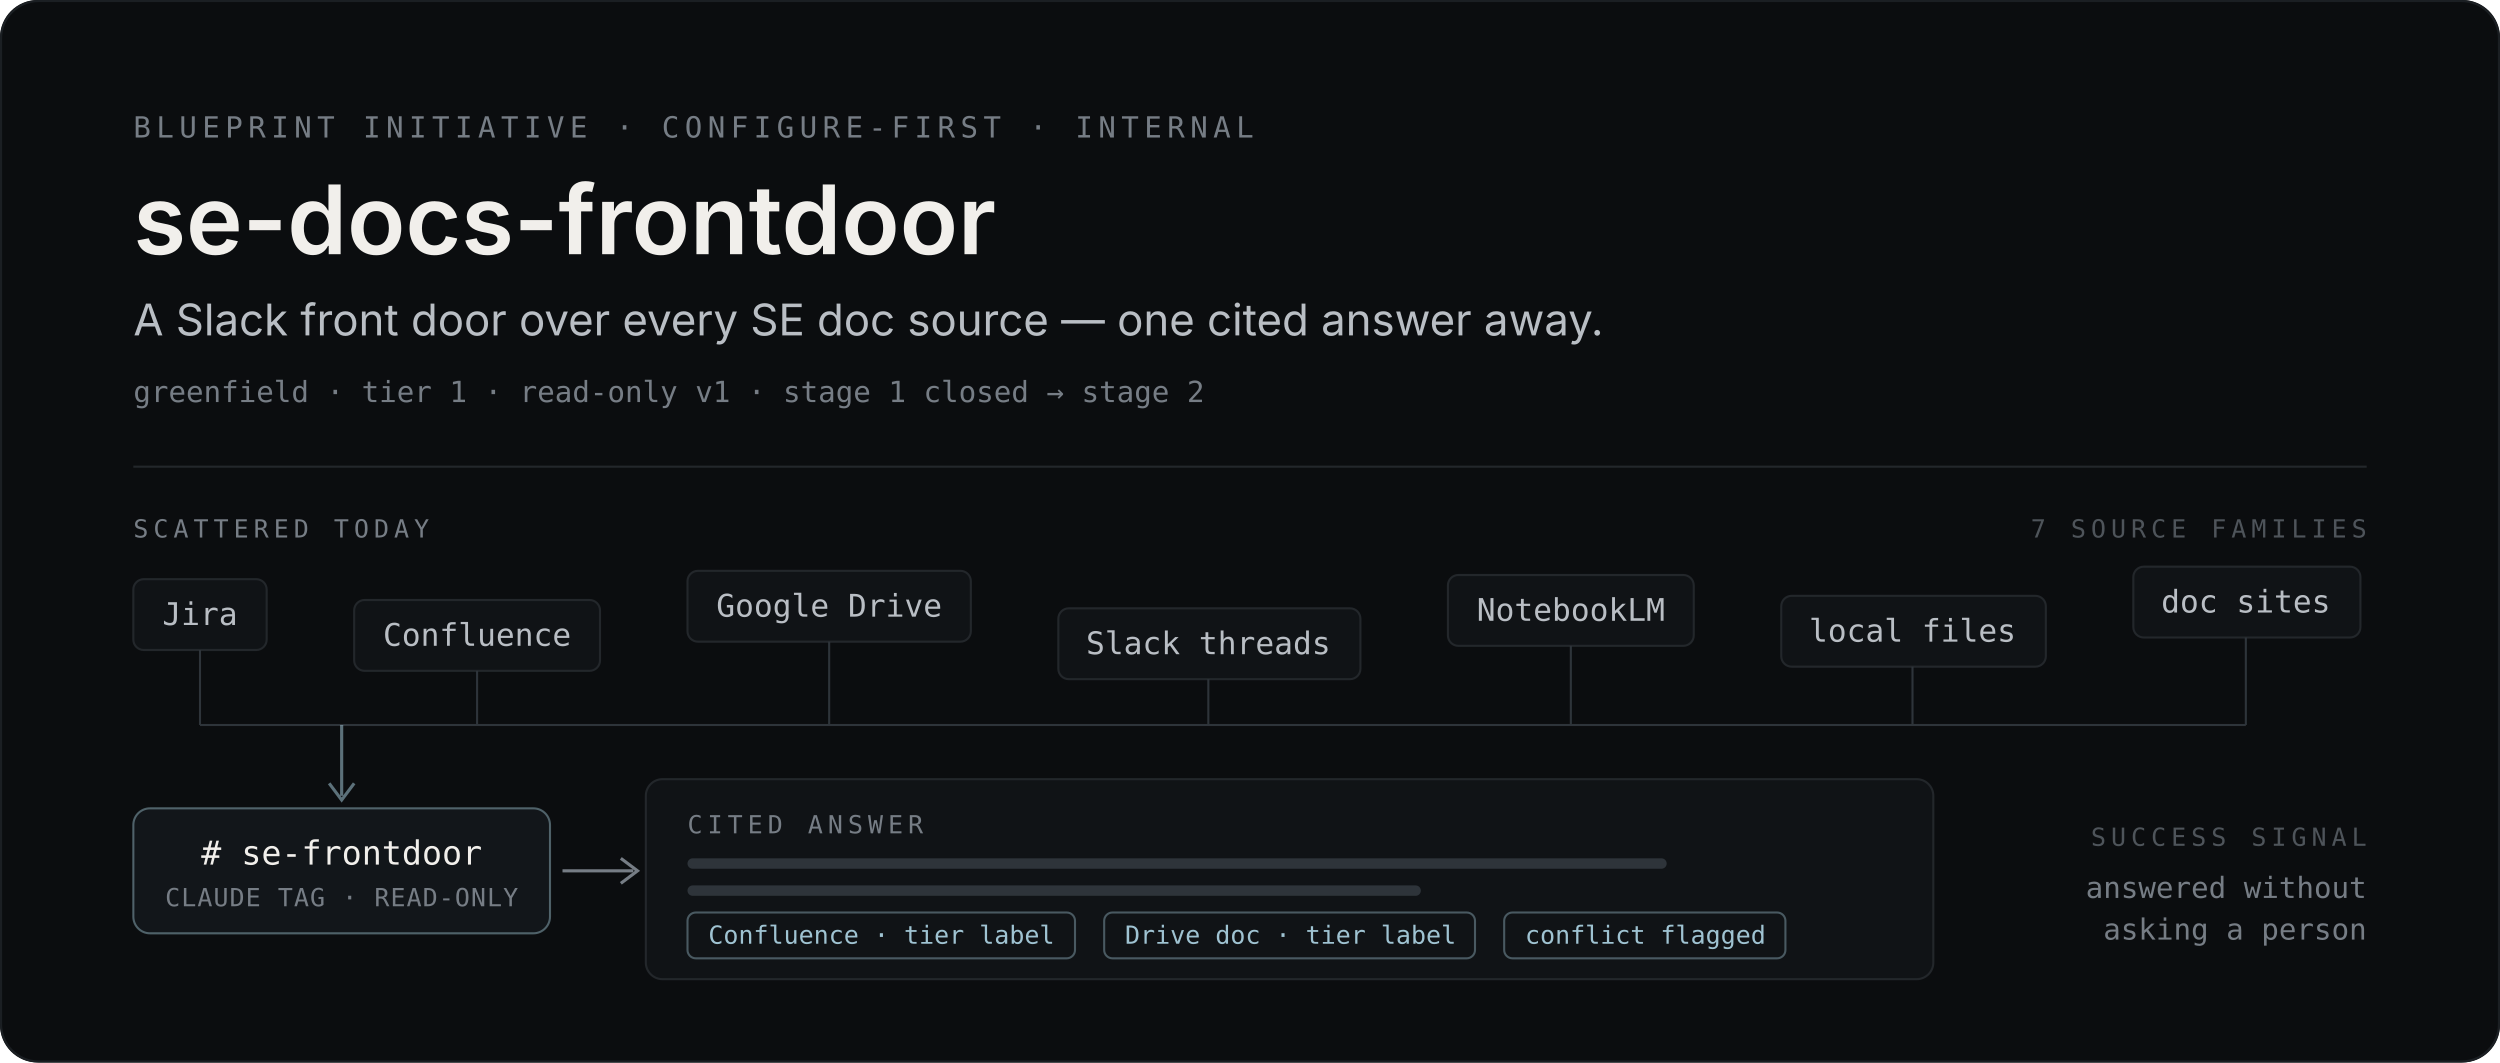
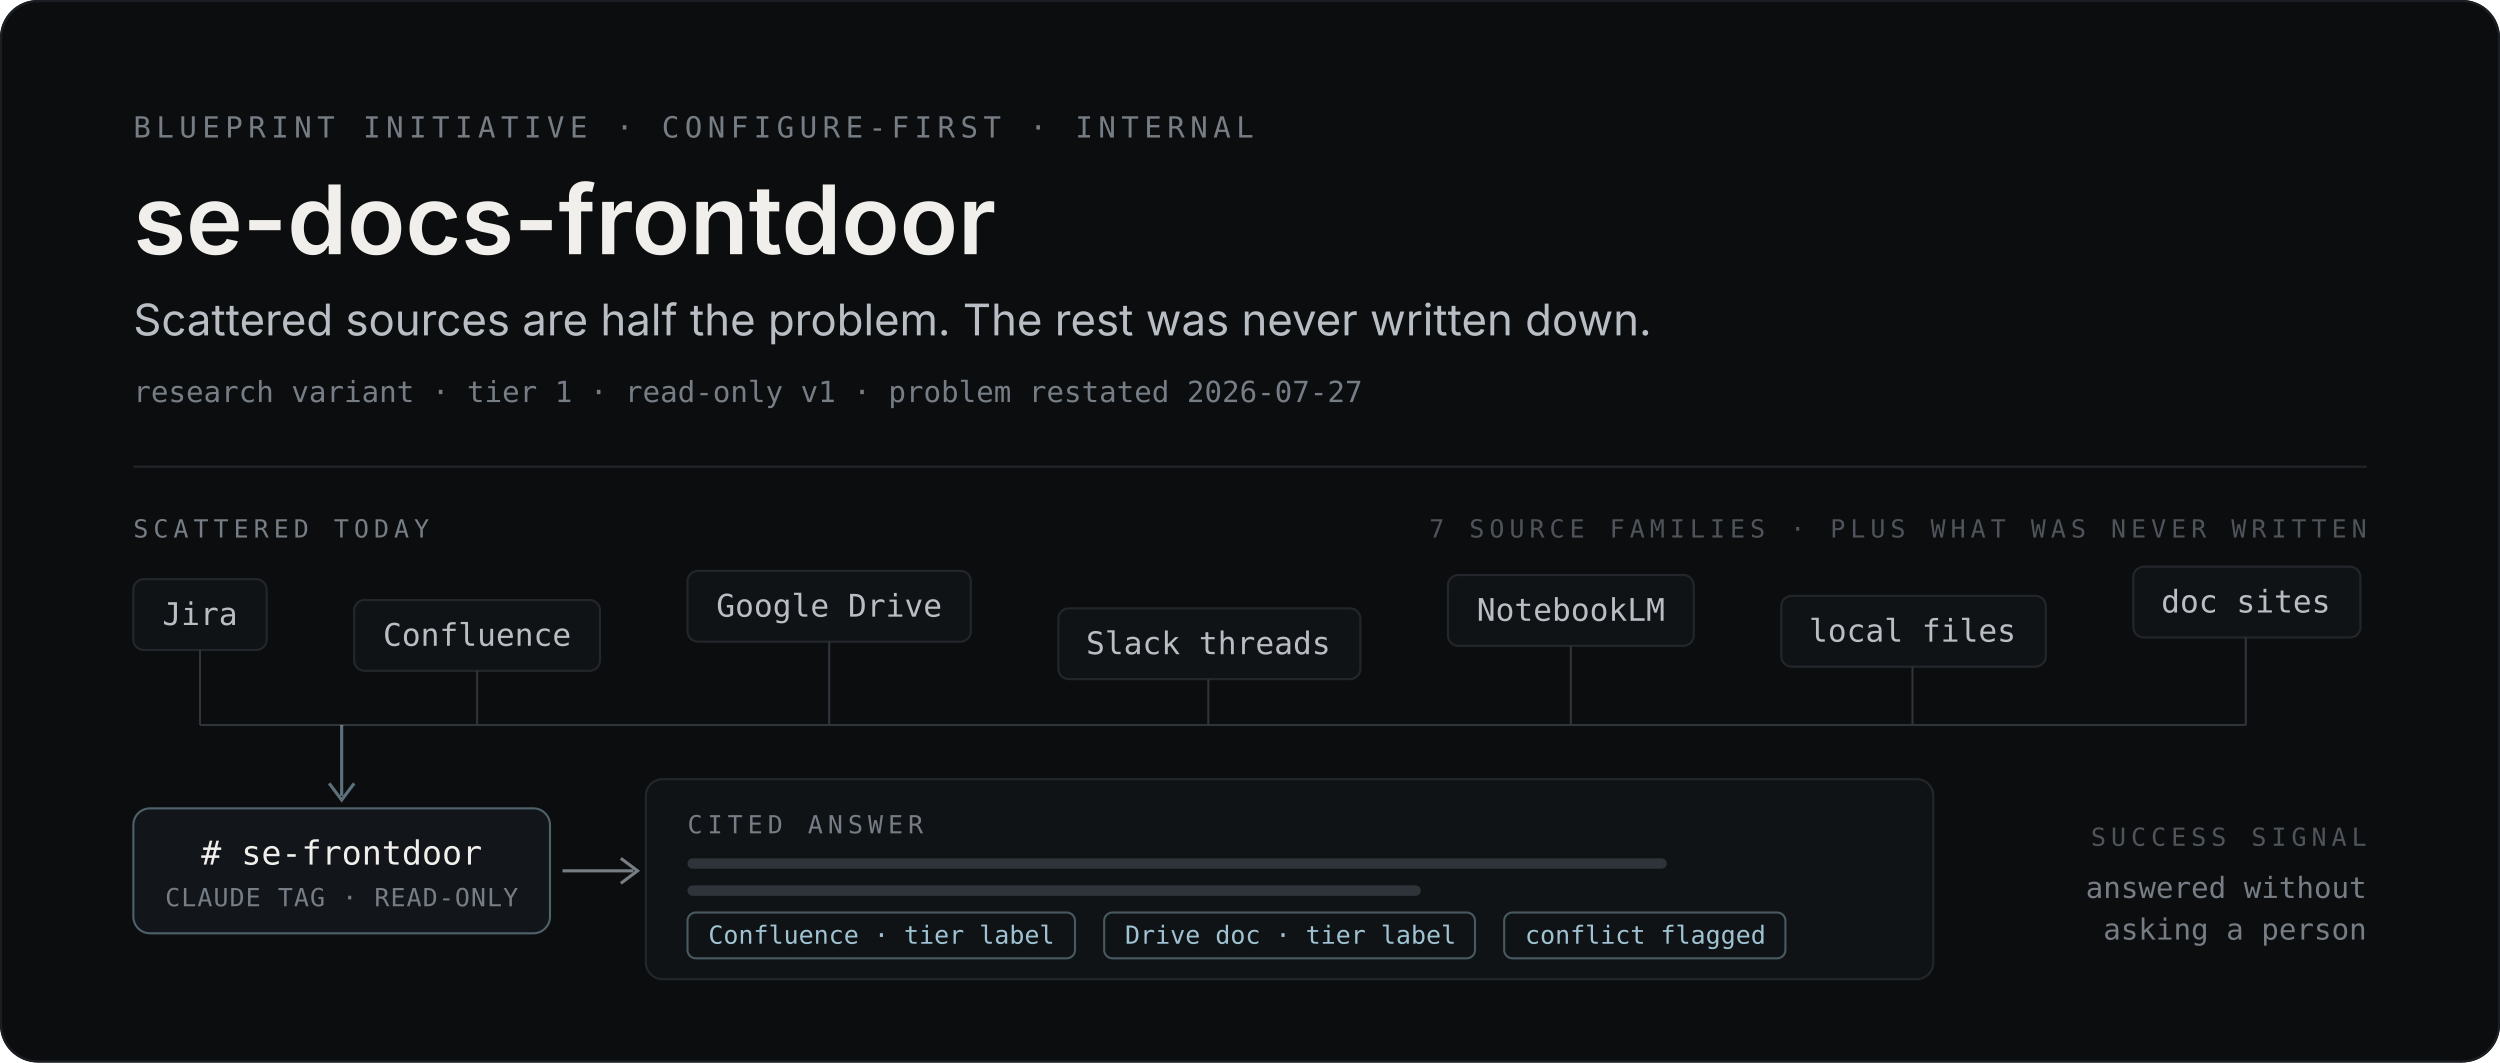
<svg xmlns="http://www.w3.org/2000/svg" width="1200" height="510" viewBox="0 0 1200 510" role="img" aria-labelledby="hero-title hero-desc">
  <rect width="1200" height="510" rx="18" fill="#0B0D0F" />
  <rect x="0.5" y="0.5" width="1199" height="509" rx="18" fill="none" stroke="#1B1F23" />
  <g id="title-block">
    <text x="64" y="66" font-family="ui-monospace, SFMono-Regular, Menlo, monospace" font-size="14" letter-spacing="2.6" fill="#767D85">BLUEPRINT INITIATIVE · CONFIGURE-FIRST · INTERNAL</text>
    <text x="64" y="122" font-family="-apple-system, BlinkMacSystemFont, 'Segoe UI', sans-serif" font-size="46" font-weight="640" fill="#F1EFEB">se-docs-frontdoor</text>
-     <text x="64" y="161" font-family="-apple-system, BlinkMacSystemFont, 'Segoe UI', sans-serif" font-size="21" fill="#B9BEC4">A Slack front door over every SE doc source — one cited answer away.</text>
-     <text x="64" y="193" font-family="ui-monospace, SFMono-Regular, Menlo, monospace" font-size="14" fill="#767D85">greenfield · tier 1 · read-only v1 · stage 1 closed → stage 2</text>
+     <text x="64" y="161" font-family="-apple-system, BlinkMacSystemFont, 'Segoe UI', sans-serif" font-size="21" fill="#B9BEC4">Scattered sources are half the problem. The rest was never written down.</text>
+     <text x="64" y="193" font-family="ui-monospace, SFMono-Regular, Menlo, monospace" font-size="14" fill="#767D85">research variant · tier 1 · read-only v1 · problem restated 2026-07-27</text>
  </g>
  <line x1="64" y1="224" x2="1136" y2="224" stroke="#23272B" />
  <g id="sources">
    <text x="64" y="258" font-family="ui-monospace, SFMono-Regular, Menlo, monospace" font-size="12" letter-spacing="2.4" fill="#767D85">SCATTERED TODAY</text>
-     <text x="1136" y="258" text-anchor="end" font-family="ui-monospace, SFMono-Regular, Menlo, monospace" font-size="12" letter-spacing="2.4" fill="#4E545A">7 SOURCE FAMILIES</text>
+     <text x="1136" y="258" text-anchor="end" font-family="ui-monospace, SFMono-Regular, Menlo, monospace" font-size="12" letter-spacing="2.4" fill="#4E545A">7 SOURCE FAMILIES · PLUS WHAT WAS NEVER WRITTEN</text>
    <g font-family="ui-monospace, SFMono-Regular, Menlo, monospace" font-size="15" fill="#B9BEC4">
      <rect x="64" y="278" width="64" height="34" rx="5" fill="#101316" stroke="#23272B" />
      <text x="96" y="300" text-anchor="middle">Jira</text>
      <rect x="170" y="288" width="118" height="34" rx="5" fill="#101316" stroke="#23272B" />
      <text x="229" y="310" text-anchor="middle">Confluence</text>
      <rect x="330" y="274" width="136" height="34" rx="5" fill="#101316" stroke="#23272B" />
      <text x="398" y="296" text-anchor="middle">Google Drive</text>
      <rect x="508" y="292" width="145" height="34" rx="5" fill="#101316" stroke="#23272B" />
      <text x="580" y="314" text-anchor="middle">Slack threads</text>
      <rect x="695" y="276" width="118" height="34" rx="5" fill="#101316" stroke="#23272B" />
      <text x="754" y="298" text-anchor="middle">NotebookLM</text>
      <rect x="855" y="286" width="127" height="34" rx="5" fill="#101316" stroke="#23272B" />
      <text x="918" y="308" text-anchor="middle">local files</text>
      <rect x="1024" y="272" width="109" height="34" rx="5" fill="#101316" stroke="#23272B" />
      <text x="1078" y="294" text-anchor="middle">doc sites</text>
    </g>
    <g stroke="#2E343A" stroke-width="1">
      <line x1="96" y1="312" x2="96" y2="348" />
      <line x1="229" y1="322" x2="229" y2="348" />
      <line x1="398" y1="308" x2="398" y2="348" />
      <line x1="580" y1="326" x2="580" y2="348" />
      <line x1="754" y1="310" x2="754" y2="348" />
      <line x1="918" y1="320" x2="918" y2="348" />
      <line x1="1078" y1="306" x2="1078" y2="348" />
      <line x1="96" y1="348" x2="1078" y2="348" />
    </g>
  </g>
  <g id="front-door">
    <path d="M164 348 L164 382" stroke="#9FC3D2" stroke-width="1.5" opacity="0.55" />
    <path d="M158 376 L164 384 L170 376" fill="none" stroke="#9FC3D2" stroke-width="1.5" opacity="0.55" />
    <rect x="64" y="388" width="200" height="60" rx="8" fill="#12161A" stroke="#9FC3D2" stroke-opacity="0.45" />
    <text x="164" y="415" text-anchor="middle" font-family="ui-monospace, SFMono-Regular, Menlo, monospace" font-size="16" fill="#F1EFEB"># se-frontdoor</text>
    <text x="164" y="435" text-anchor="middle" font-family="ui-monospace, SFMono-Regular, Menlo, monospace" font-size="12" letter-spacing="0.5" fill="#767D85">CLAUDE TAG · READ-ONLY</text>
    <path d="M270 418 L304 418" stroke="#767D85" stroke-width="1.5" />
    <path d="M298 412 L306 418 L298 424" fill="none" stroke="#767D85" stroke-width="1.5" />
  </g>
  <g id="cited-answer">
    <rect x="310" y="374" width="618" height="96" rx="8" fill="#101316" stroke="#23272B" />
    <text x="330" y="400" font-family="ui-monospace, SFMono-Regular, Menlo, monospace" font-size="12" letter-spacing="2.4" fill="#767D85">CITED ANSWER</text>
    <rect x="330" y="412" width="470" height="5" rx="2.5" fill="#2E343A" />
    <rect x="330" y="425" width="352" height="5" rx="2.5" fill="#2E343A" />
    <g font-family="ui-monospace, SFMono-Regular, Menlo, monospace" font-size="12" fill="#9FC3D2">
      <rect x="330" y="438" width="186" height="22" rx="4" fill="none" stroke="#9FC3D2" stroke-opacity="0.4" />
      <text x="340" y="453">Confluence · tier label</text>
      <rect x="530" y="438" width="178" height="22" rx="4" fill="none" stroke="#9FC3D2" stroke-opacity="0.4" />
      <text x="540" y="453">Drive doc · tier label</text>
      <rect x="722" y="438" width="135" height="22" rx="4" fill="none" stroke="#9FC3D2" stroke-opacity="0.4" />
      <text x="732" y="453">conflict flagged</text>
    </g>
  </g>
  <g id="success-signal" text-anchor="end">
    <text x="1136" y="406" font-family="ui-monospace, SFMono-Regular, Menlo, monospace" font-size="12" letter-spacing="2.4" fill="#4E545A">SUCCESS SIGNAL</text>
    <text x="1136" y="431" font-family="ui-monospace, SFMono-Regular, Menlo, monospace" font-size="14" fill="#767D85">answered without</text>
    <text x="1136" y="451" font-family="ui-monospace, SFMono-Regular, Menlo, monospace" font-size="14" fill="#767D85">asking a person</text>
  </g>
</svg>
